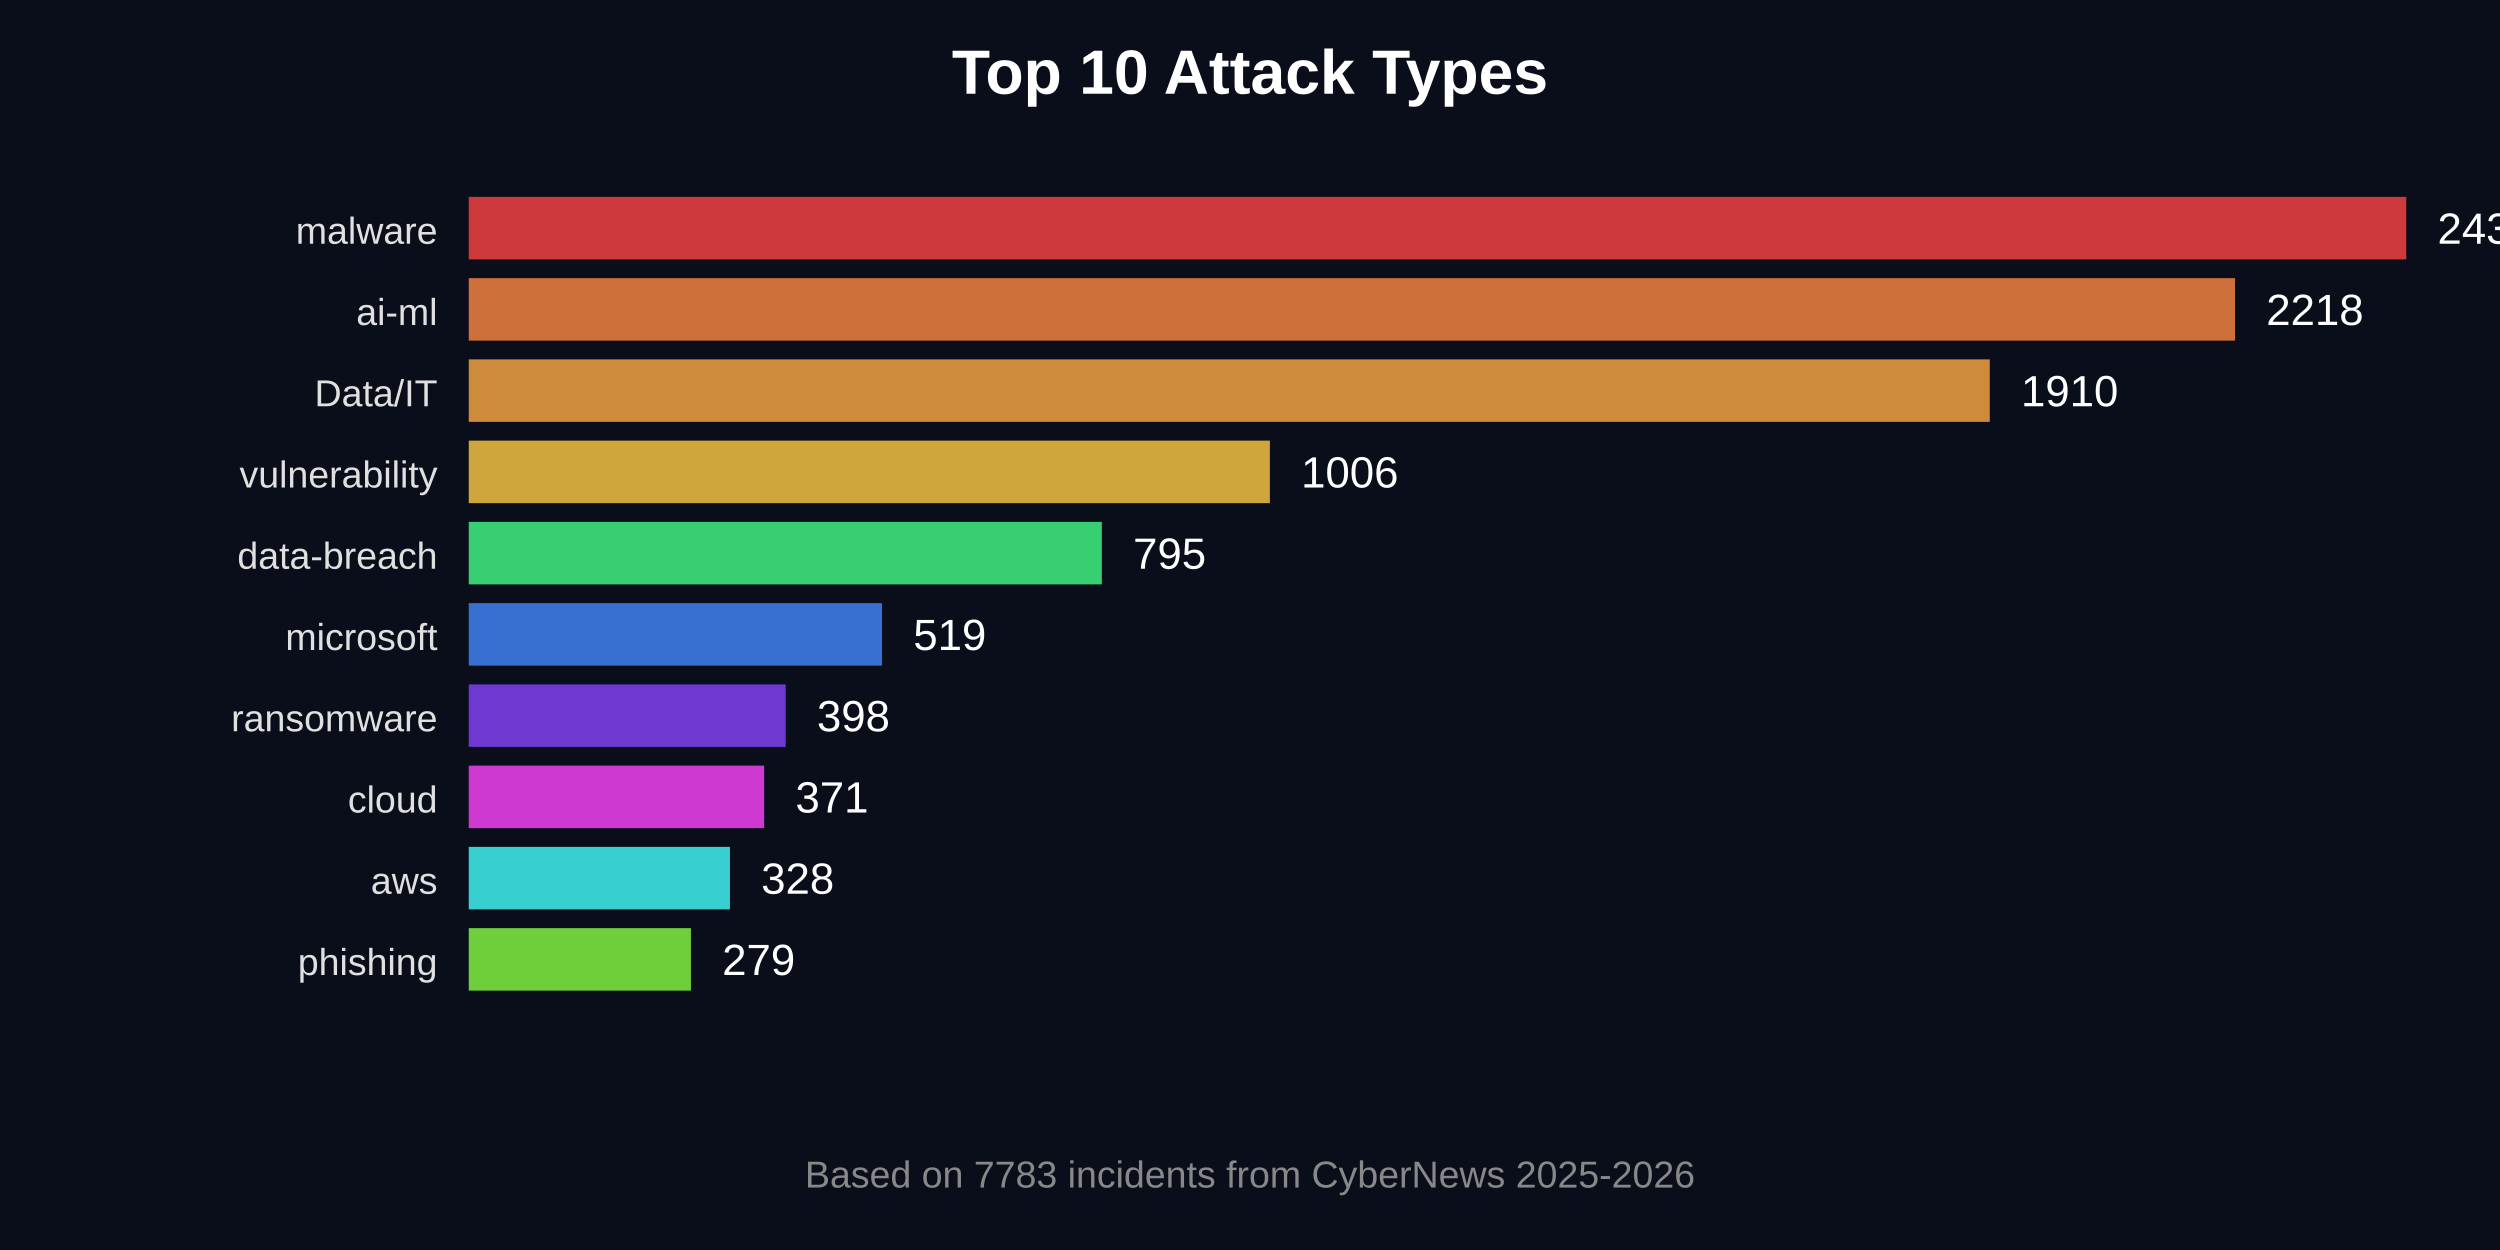
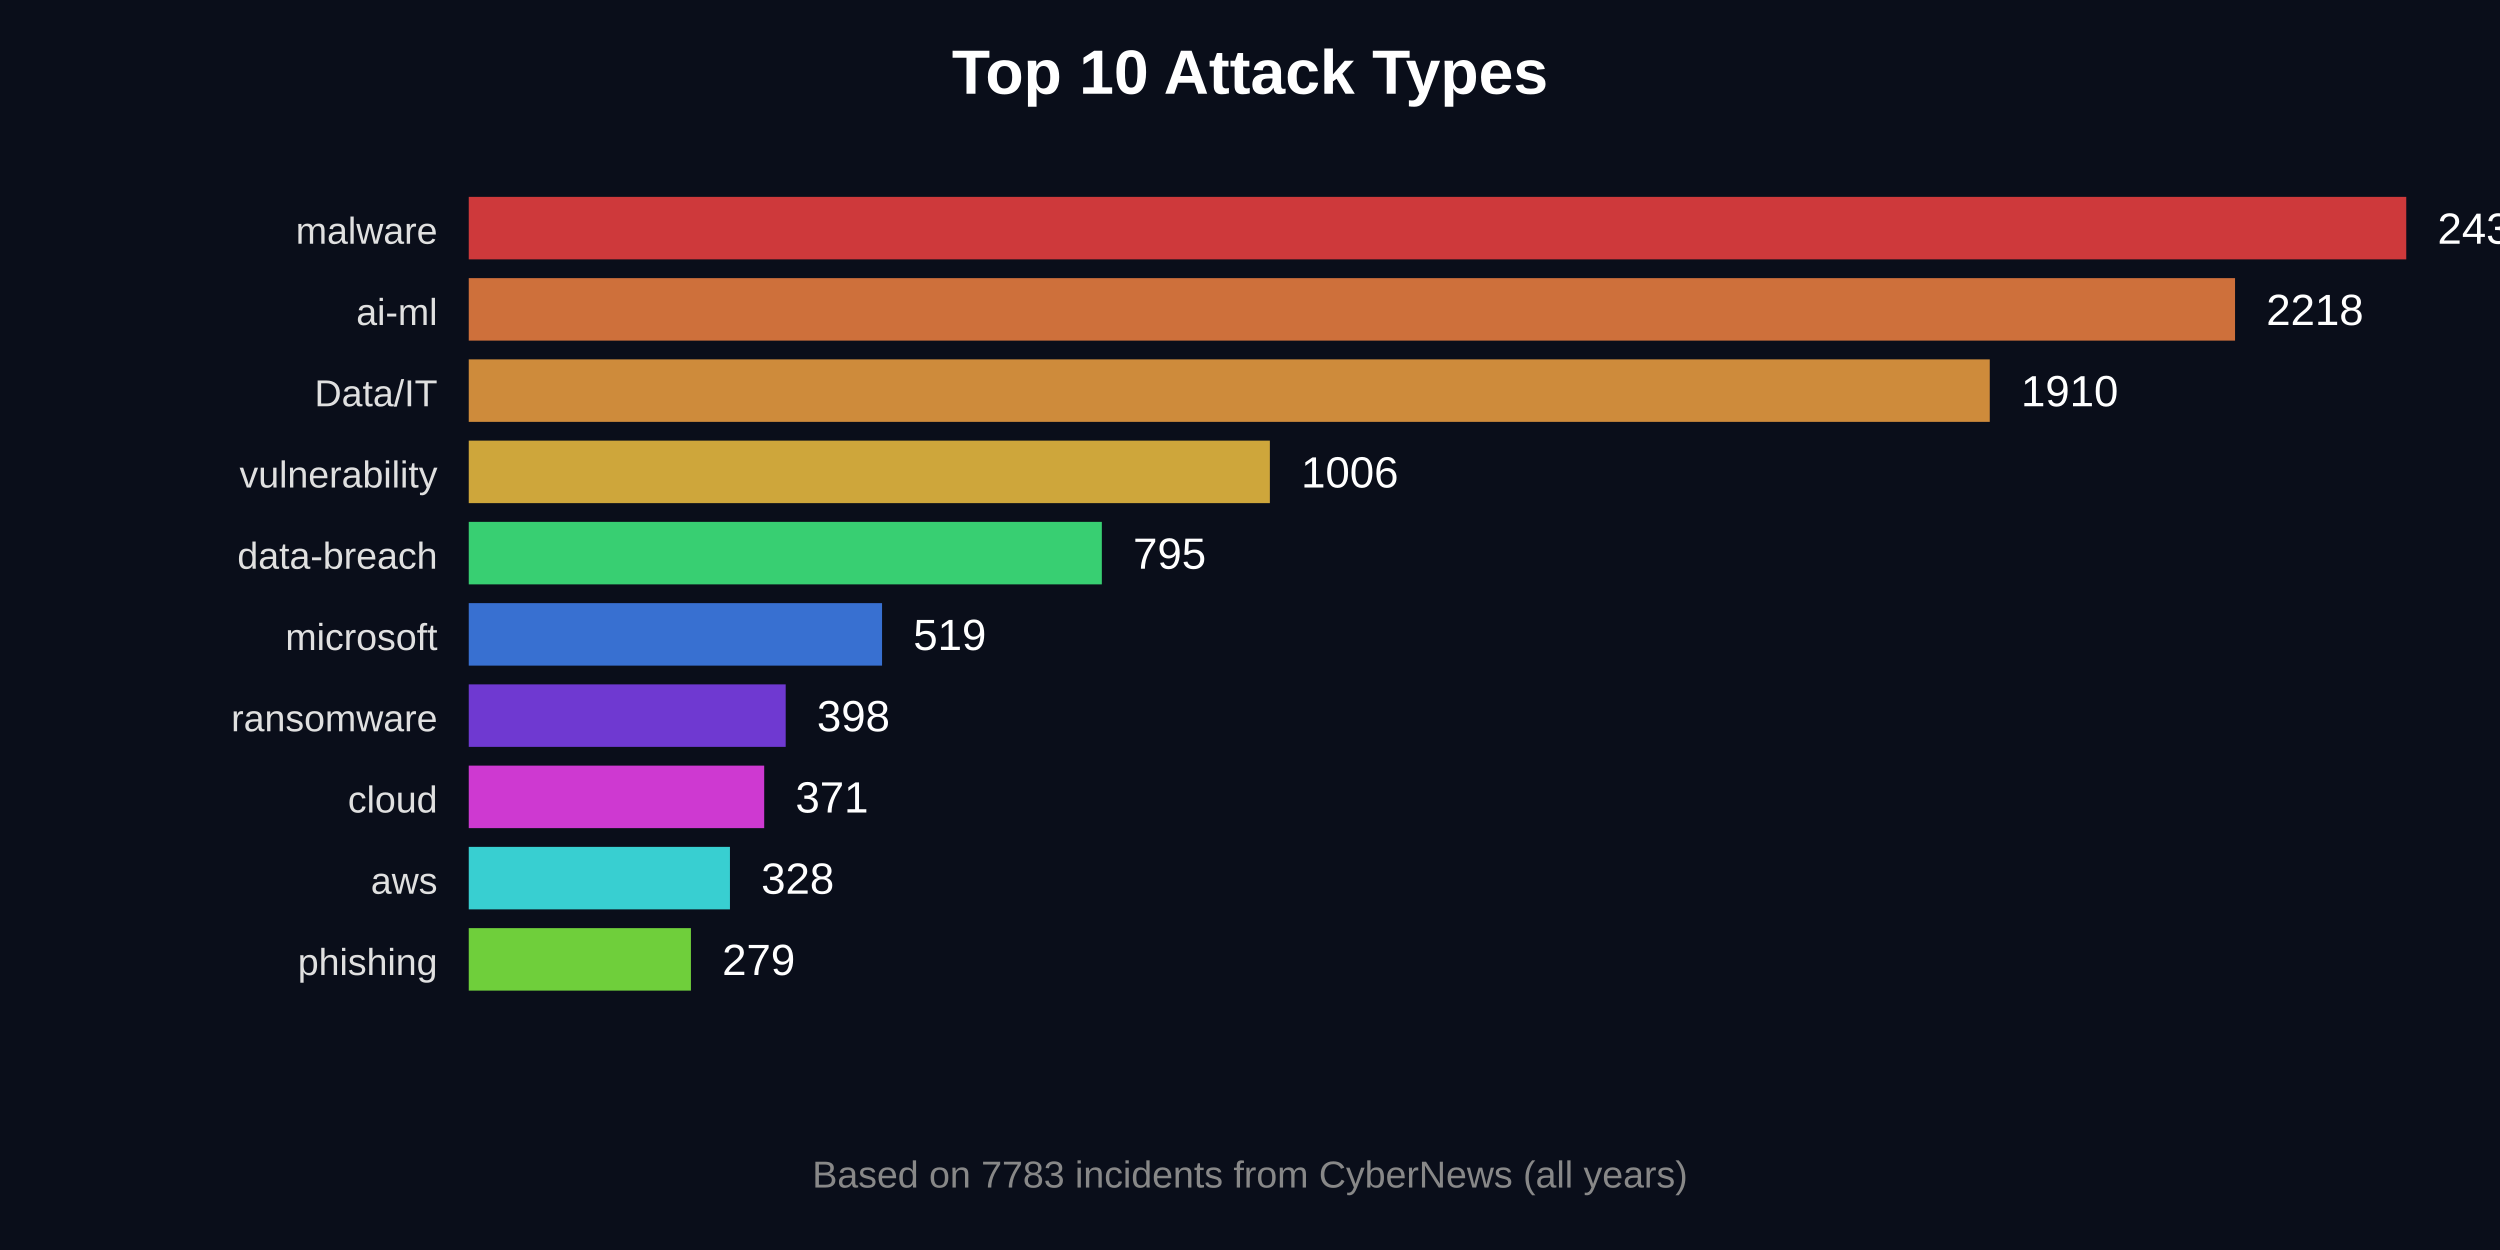
<svg xmlns="http://www.w3.org/2000/svg" width="800" height="400" viewBox="0 0 800 400">
  <rect width="800" height="400" fill="#0a0e1a" />
  <text x="400" y="30" font-family="Arial, sans-serif" font-size="20" font-weight="bold" fill="#ffffff" text-anchor="middle">
    Top 10 Attack Types
  </text>
  <g transform="translate(150, 60)">
    <rect x="0" y="3" width="620" height="20" fill="#ff4444" opacity="0.8" />
    <text x="630" y="18" font-family="Arial, sans-serif" font-size="14" fill="#ffffff">
      2433
    </text>
    <text x="-10" y="18" font-family="Arial, sans-serif" font-size="12" fill="#e0e0e0" text-anchor="end">
      malware
    </text>
    <rect x="0" y="29" width="565.212" height="20" fill="#ff8844" opacity="0.8" />
    <text x="575.212" y="44" font-family="Arial, sans-serif" font-size="14" fill="#ffffff">
      2218
    </text>
    <text x="-10" y="44" font-family="Arial, sans-serif" font-size="12" fill="#e0e0e0" text-anchor="end">
      ai-ml
    </text>
    <rect x="0" y="55" width="486.724" height="20" fill="#ffaa44" opacity="0.8" />
    <text x="496.724" y="70" font-family="Arial, sans-serif" font-size="14" fill="#ffffff">
      1910
    </text>
    <text x="-10" y="70" font-family="Arial, sans-serif" font-size="12" fill="#e0e0e0" text-anchor="end">
      Data/IT
    </text>
    <rect x="0" y="81" width="256.358" height="20" fill="#ffcc44" opacity="0.8" />
    <text x="266.358" y="96" font-family="Arial, sans-serif" font-size="14" fill="#ffffff">
      1006
    </text>
    <text x="-10" y="96" font-family="Arial, sans-serif" font-size="12" fill="#e0e0e0" text-anchor="end">
      vulnerability
    </text>
    <rect x="0" y="107" width="202.589" height="20" fill="#44ff88" opacity="0.8" />
    <text x="212.589" y="122" font-family="Arial, sans-serif" font-size="14" fill="#ffffff">
      795
    </text>
    <text x="-10" y="122" font-family="Arial, sans-serif" font-size="12" fill="#e0e0e0" text-anchor="end">
      data-breach
    </text>
    <rect x="0" y="133" width="132.256" height="20" fill="#4488ff" opacity="0.8" />
    <text x="142.256" y="148" font-family="Arial, sans-serif" font-size="14" fill="#ffffff">
      519
    </text>
    <text x="-10" y="148" font-family="Arial, sans-serif" font-size="12" fill="#e0e0e0" text-anchor="end">
      microsoft
    </text>
    <rect x="0" y="159" width="101.422" height="20" fill="#8844ff" opacity="0.8" />
    <text x="111.422" y="174" font-family="Arial, sans-serif" font-size="14" fill="#ffffff">
      398
    </text>
    <text x="-10" y="174" font-family="Arial, sans-serif" font-size="12" fill="#e0e0e0" text-anchor="end">
      ransomware
    </text>
    <rect x="0" y="185" width="94.542" height="20" fill="#ff44ff" opacity="0.8" />
    <text x="104.542" y="200" font-family="Arial, sans-serif" font-size="14" fill="#ffffff">
      371
    </text>
    <text x="-10" y="200" font-family="Arial, sans-serif" font-size="12" fill="#e0e0e0" text-anchor="end">
      cloud
    </text>
    <rect x="0" y="211" width="83.584" height="20" fill="#44ffff" opacity="0.8" />
    <text x="93.584" y="226" font-family="Arial, sans-serif" font-size="14" fill="#ffffff">
      328
    </text>
    <text x="-10" y="226" font-family="Arial, sans-serif" font-size="12" fill="#e0e0e0" text-anchor="end">
      aws
    </text>
    <rect x="0" y="237" width="71.097" height="20" fill="#88ff44" opacity="0.8" />
    <text x="81.097" y="252" font-family="Arial, sans-serif" font-size="14" fill="#ffffff">
      279
    </text>
    <text x="-10" y="252" font-family="Arial, sans-serif" font-size="12" fill="#e0e0e0" text-anchor="end">
      phishing
    </text>
  </g>
  <text x="400" y="380" font-family="Arial, sans-serif" font-size="12" fill="#888888" text-anchor="middle">
-     Based on 7783 incidents from CyberNews 2025-2026
+     Based on 7783 incidents from CyberNews (all years)
  </text>
</svg>
